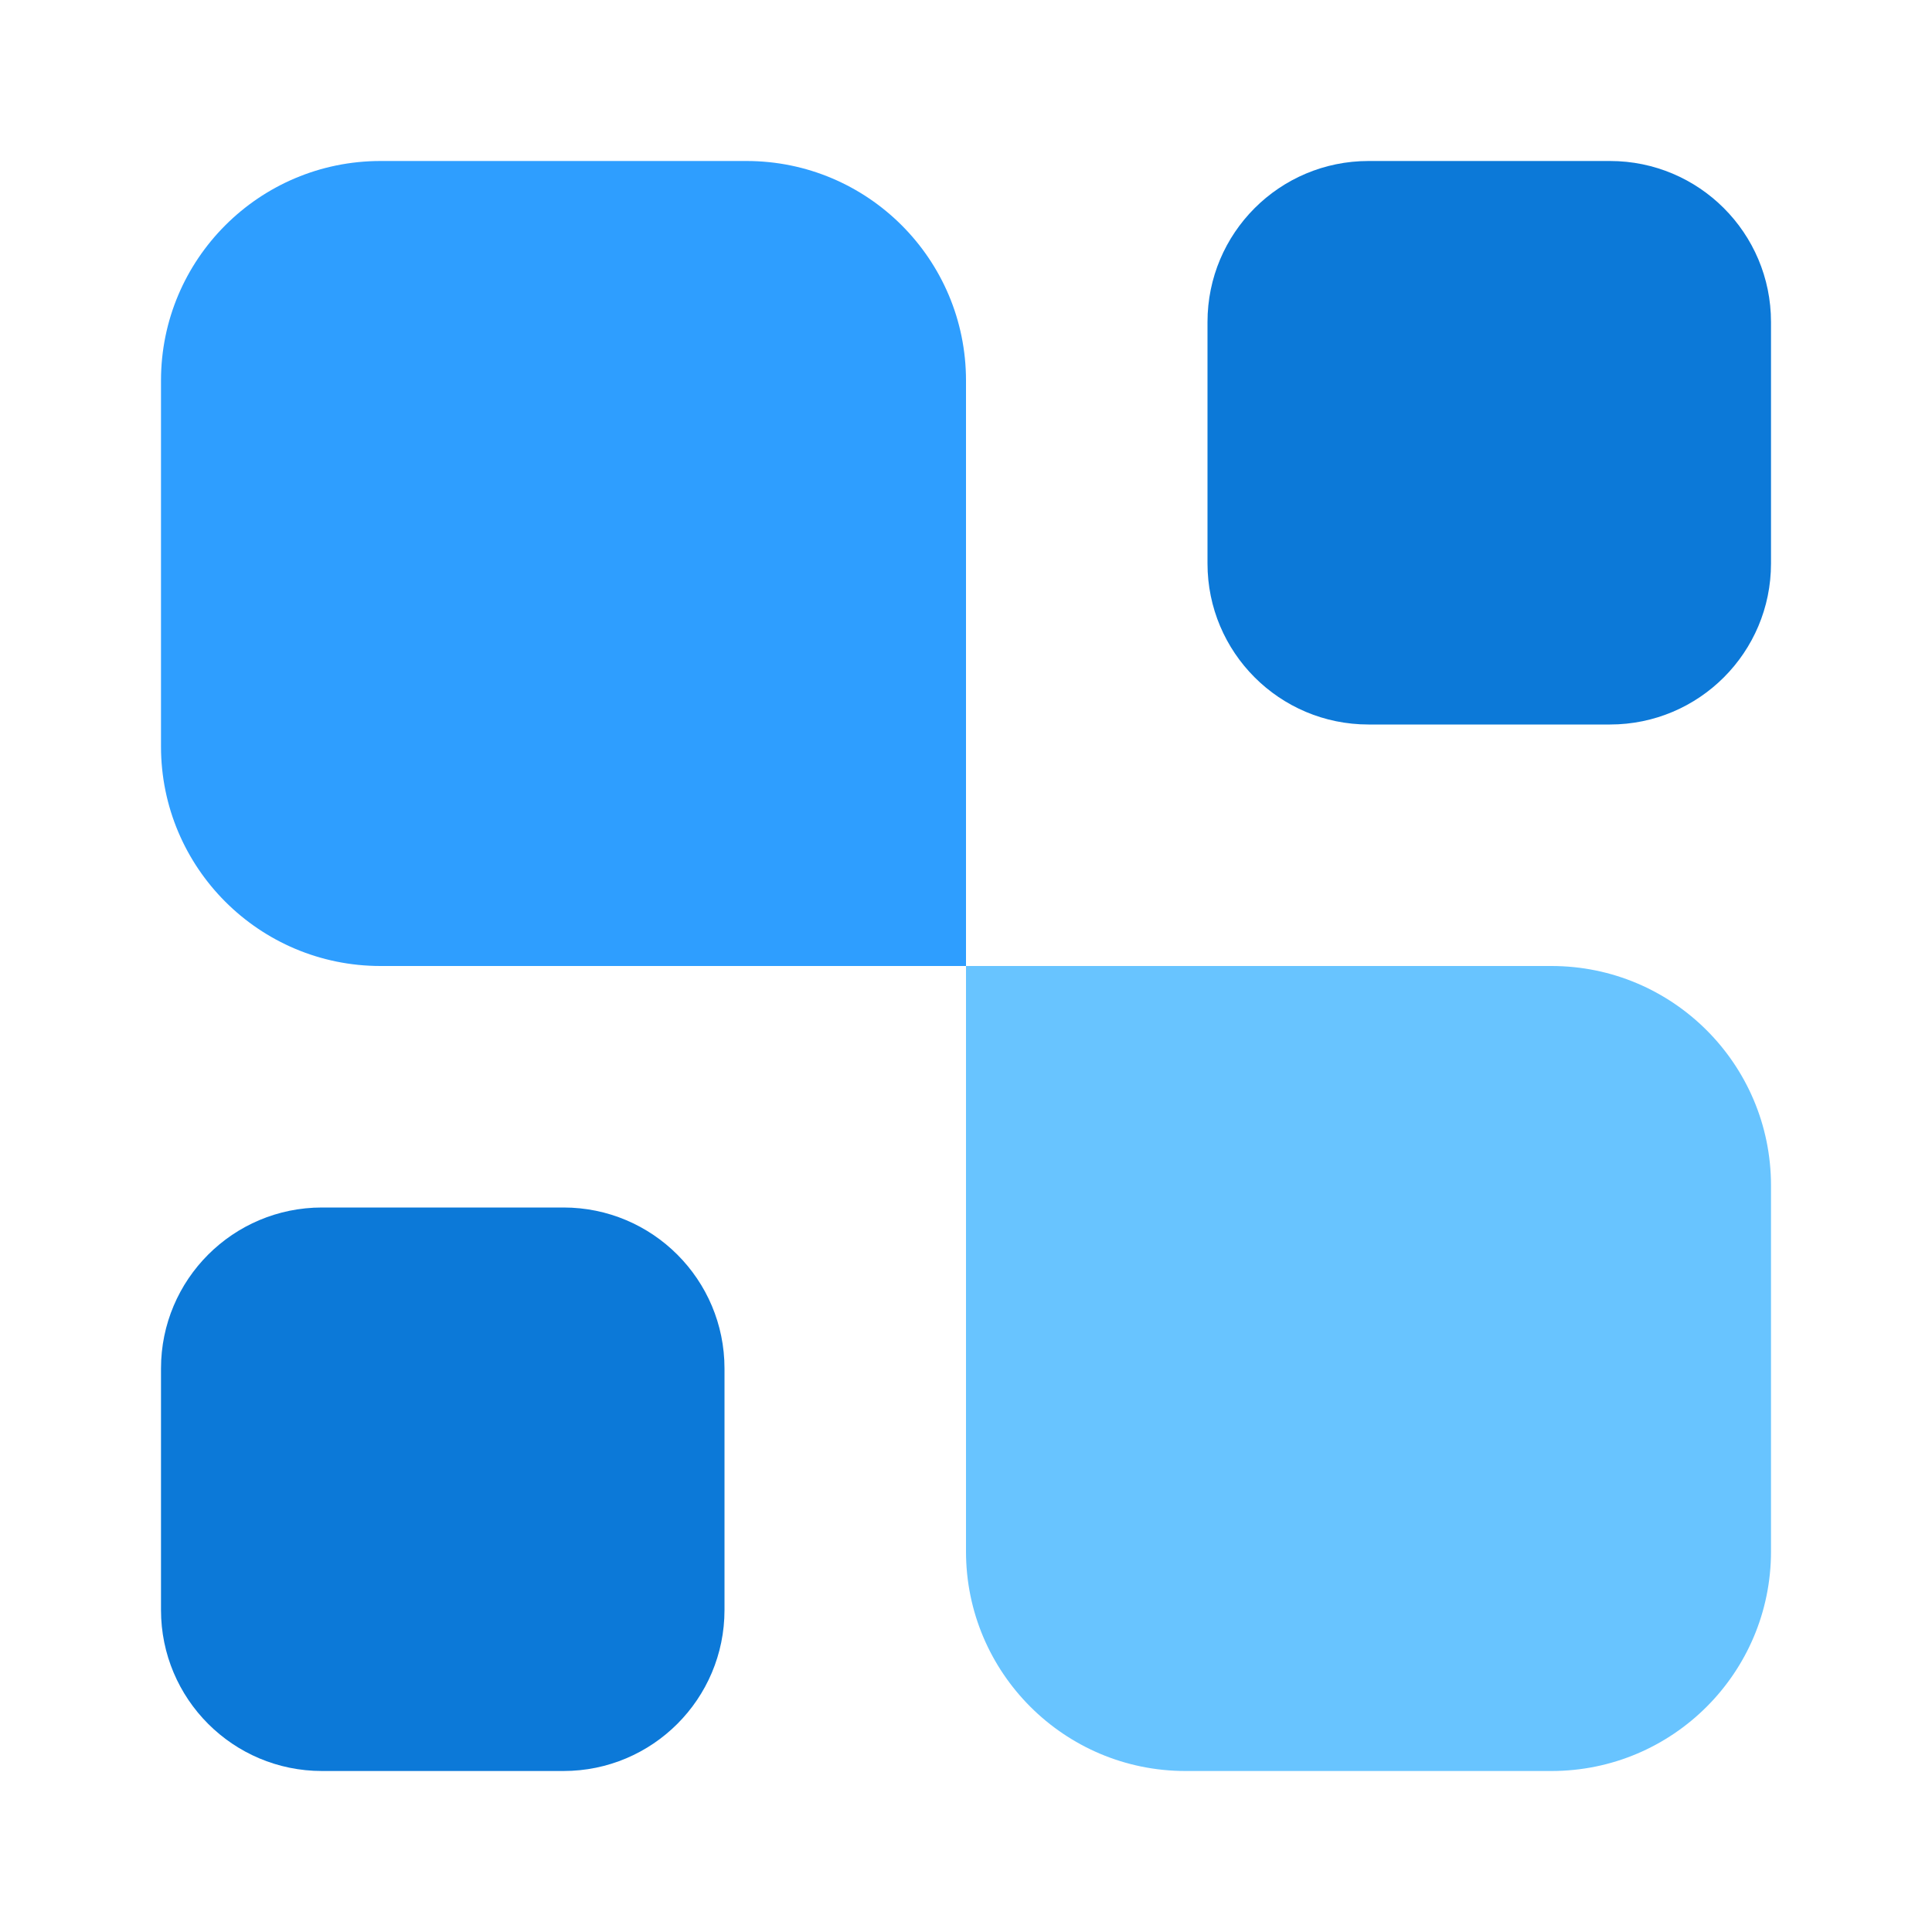
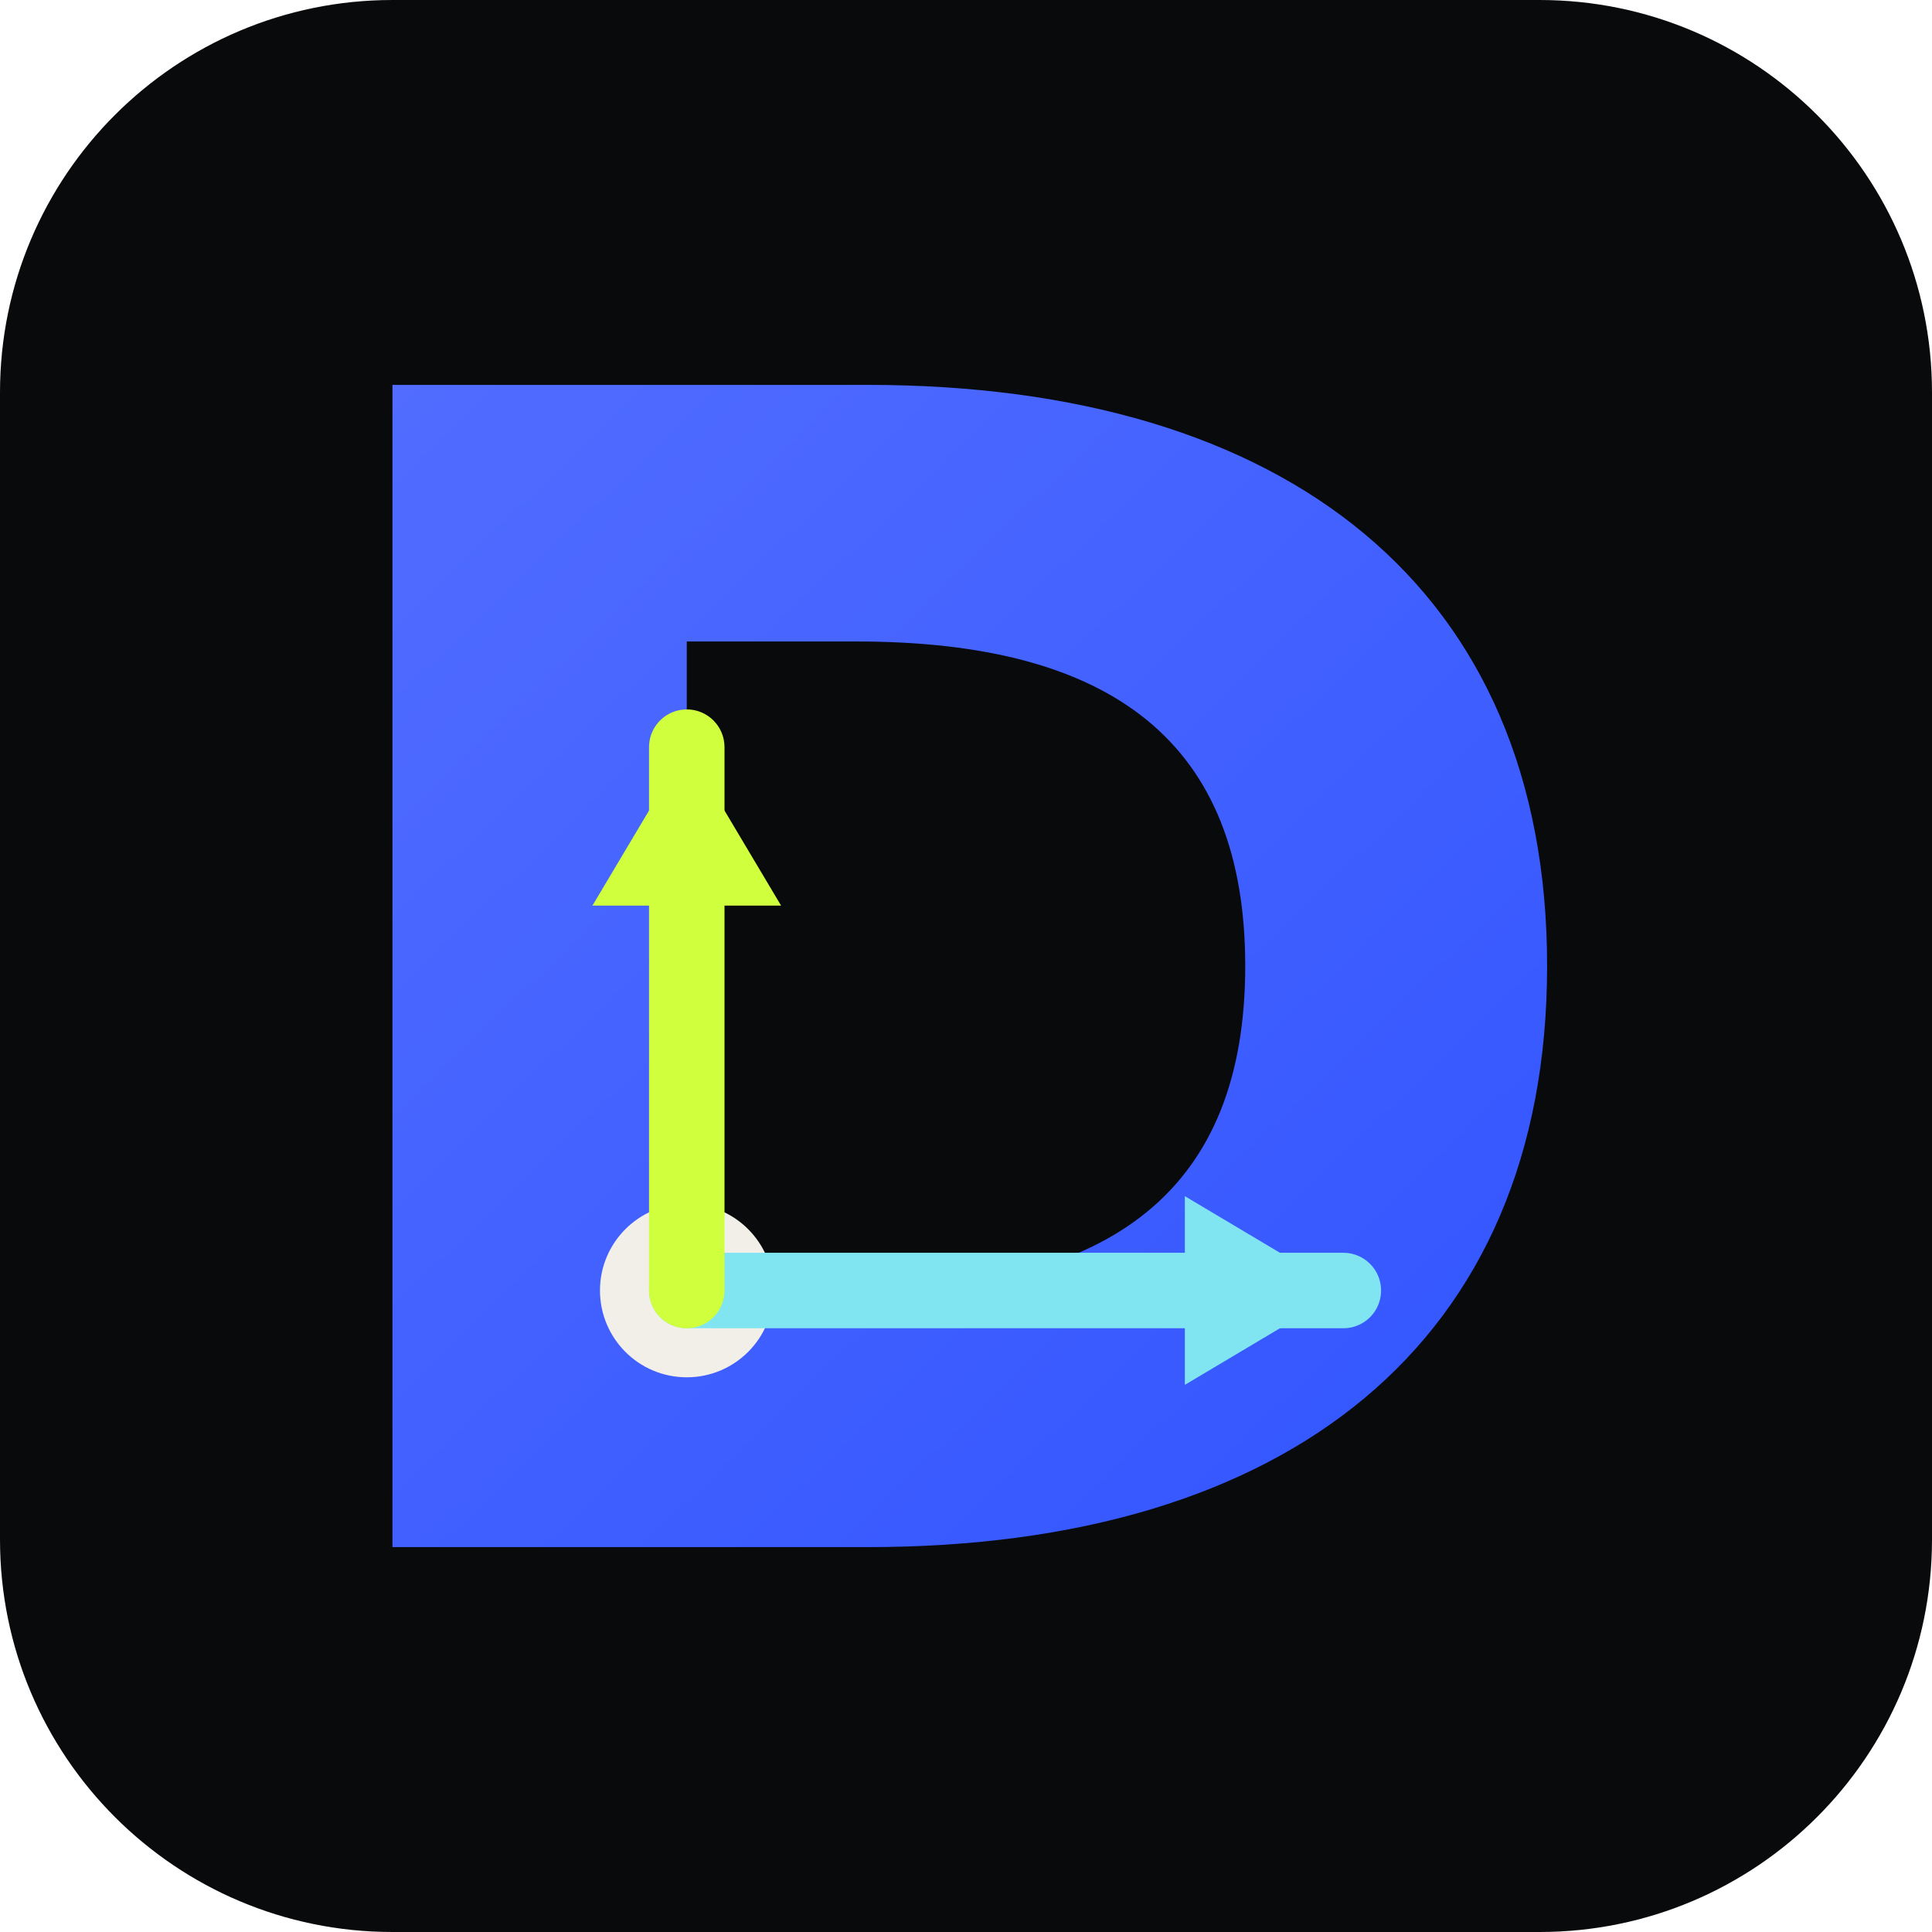
- <svg xmlns="http://www.w3.org/2000/svg" width="24" height="24" viewBox="0 0 24 24" fill="none">
-   <path d="M22 19.273C22 20.779 20.779 22 19.273 22H14.727C13.221 22 12 20.779 12 19.273V12H19.273C20.779 12 22 13.221 22 14.727V19.273Z" fill="#68C4FF" />
-   <path d="M20 2C21.105 2 22 2.895 22 4V7C22 8.105 21.105 9 20 9H17C15.895 9 15 8.105 15 7V4C15 2.895 15.895 2 17 2H20Z" fill="#0C79D8" />
-   <path d="M7 15C8.105 15 9 15.895 9 17V20C9 21.105 8.105 22 7 22H4C2.895 22 2 21.105 2 20V17C2 15.895 2.895 15 4 15H7Z" fill="#0C79D8" />
-   <path d="M12 12H4.727C3.221 12 2 10.779 2 9.273V4.727C2 3.221 3.221 2 4.727 2H9.273C10.779 2 12 3.221 12 4.727V12Z" fill="#2E9EFF" />
+ <svg xmlns="http://www.w3.org/2000/svg" viewBox="0 0 512 512" role="img" aria-labelledby="title">
+   <defs>
+     <linearGradient id="face" x1="92" y1="92" x2="408" y2="420" gradientUnits="userSpaceOnUse">
+       <stop stop-color="#526DFF" />
+       <stop offset="1" stop-color="#3154FF" />
+     </linearGradient>
+   </defs>
+   <rect width="512" height="512" rx="104" fill="#080A0C" />
+   <path d="M104 102h126c111 0 180 54 180 154s-69 154-180 154H104V102Zm78 68v172h45c68 0 103-27 103-86s-35-86-103-86h-45Z" fill="url(#face)" />
+   <circle cx="182" cy="342" r="23" fill="#F2EFE8" />
+   <path d="M182 342h174" stroke="#81E5F1" stroke-width="20" stroke-linecap="round" />
+   <path d="m356 342-42-25v50l42-25Z" fill="#81E5F1" />
+   <path d="M182 342V198" stroke="#CFFF3D" stroke-width="20" stroke-linecap="round" />
+   <path d="m182 198-25 42h50l-25-42Z" fill="#CFFF3D" />
</svg>
